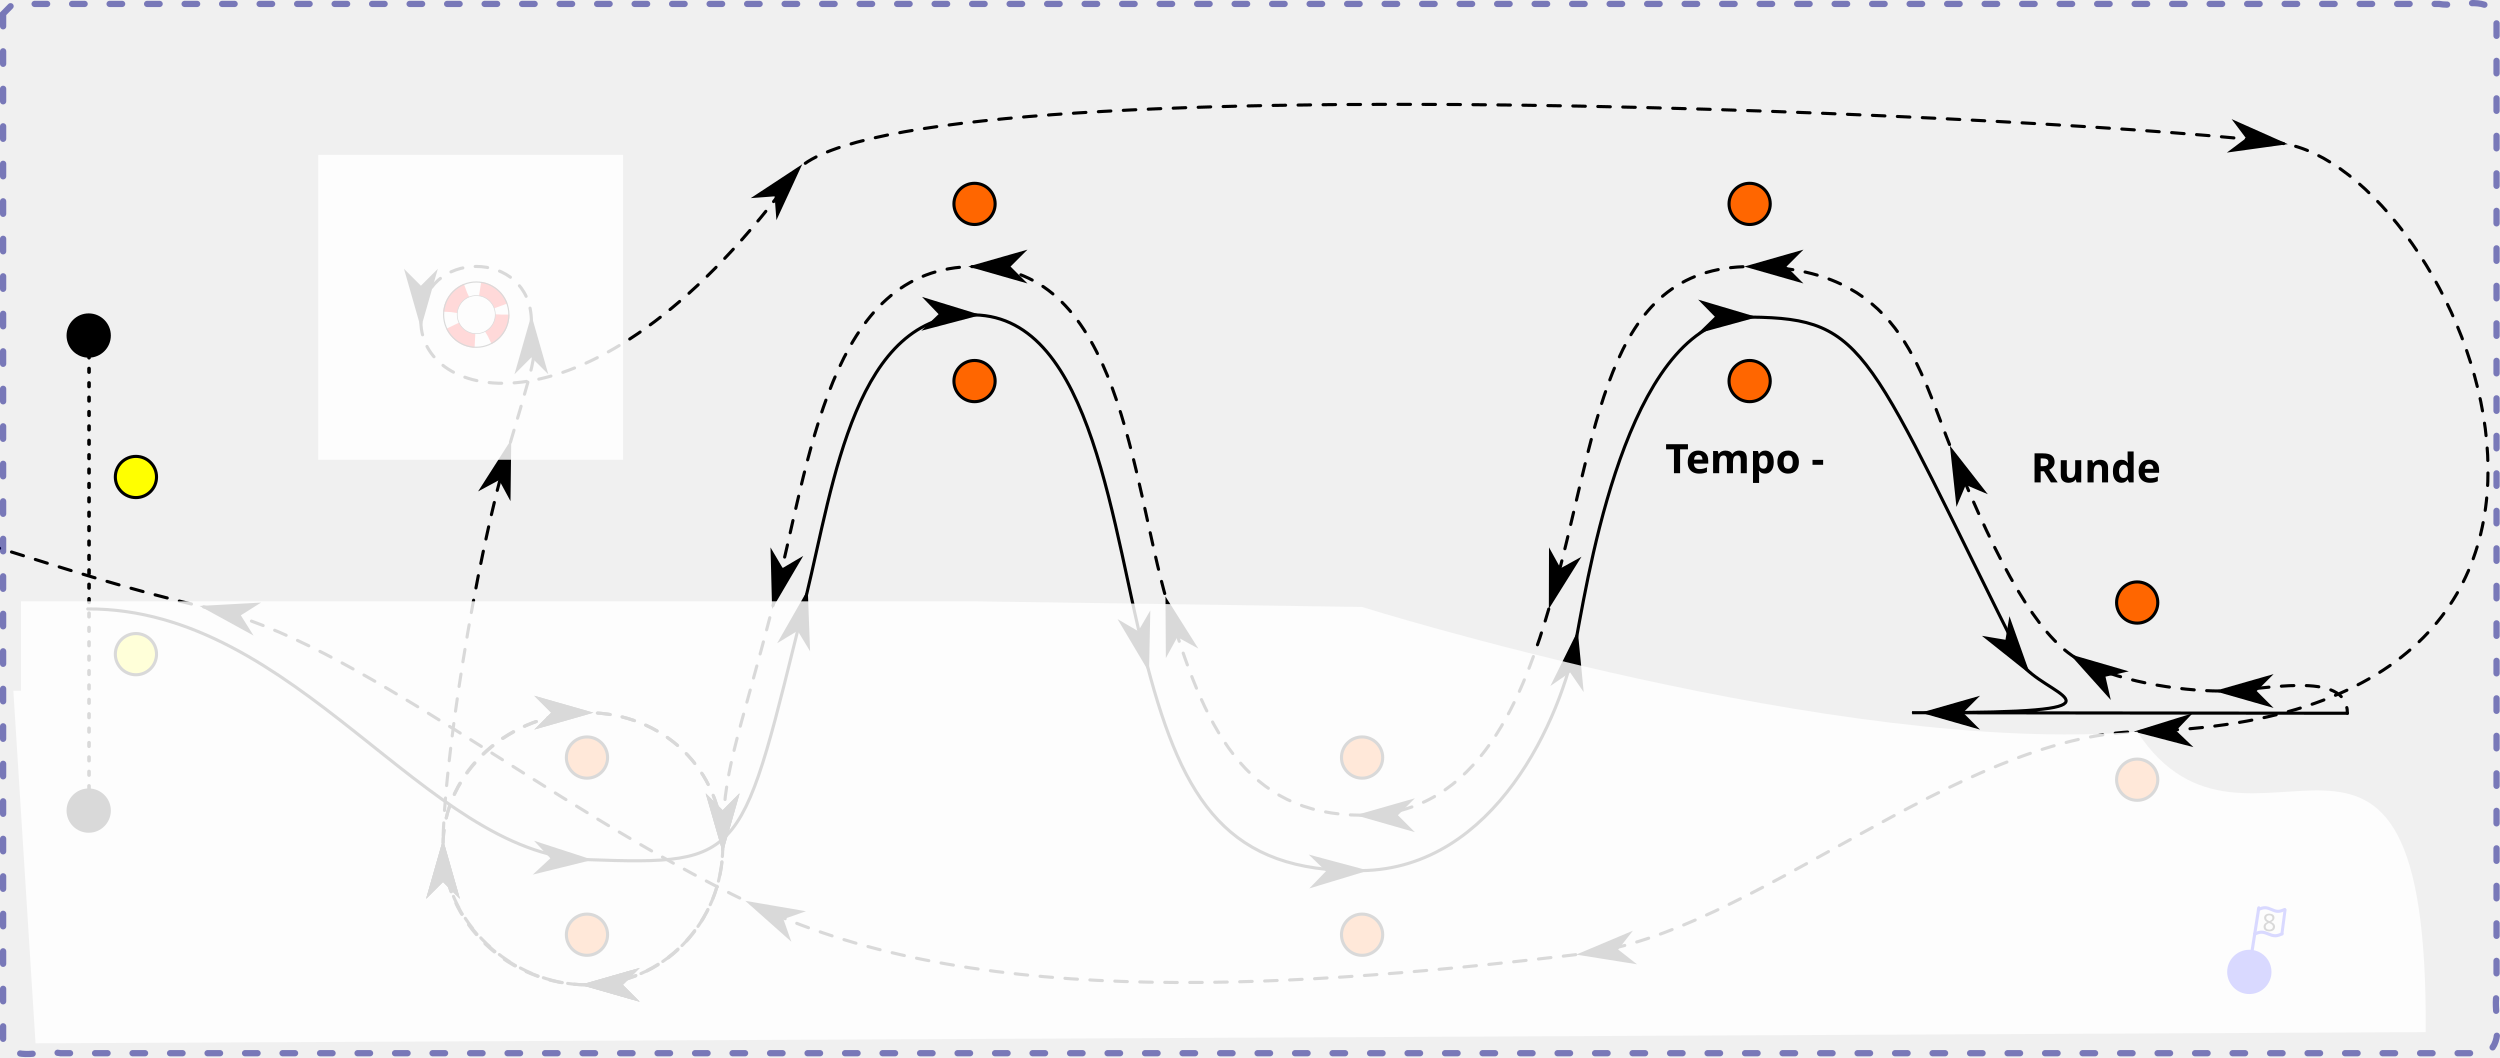
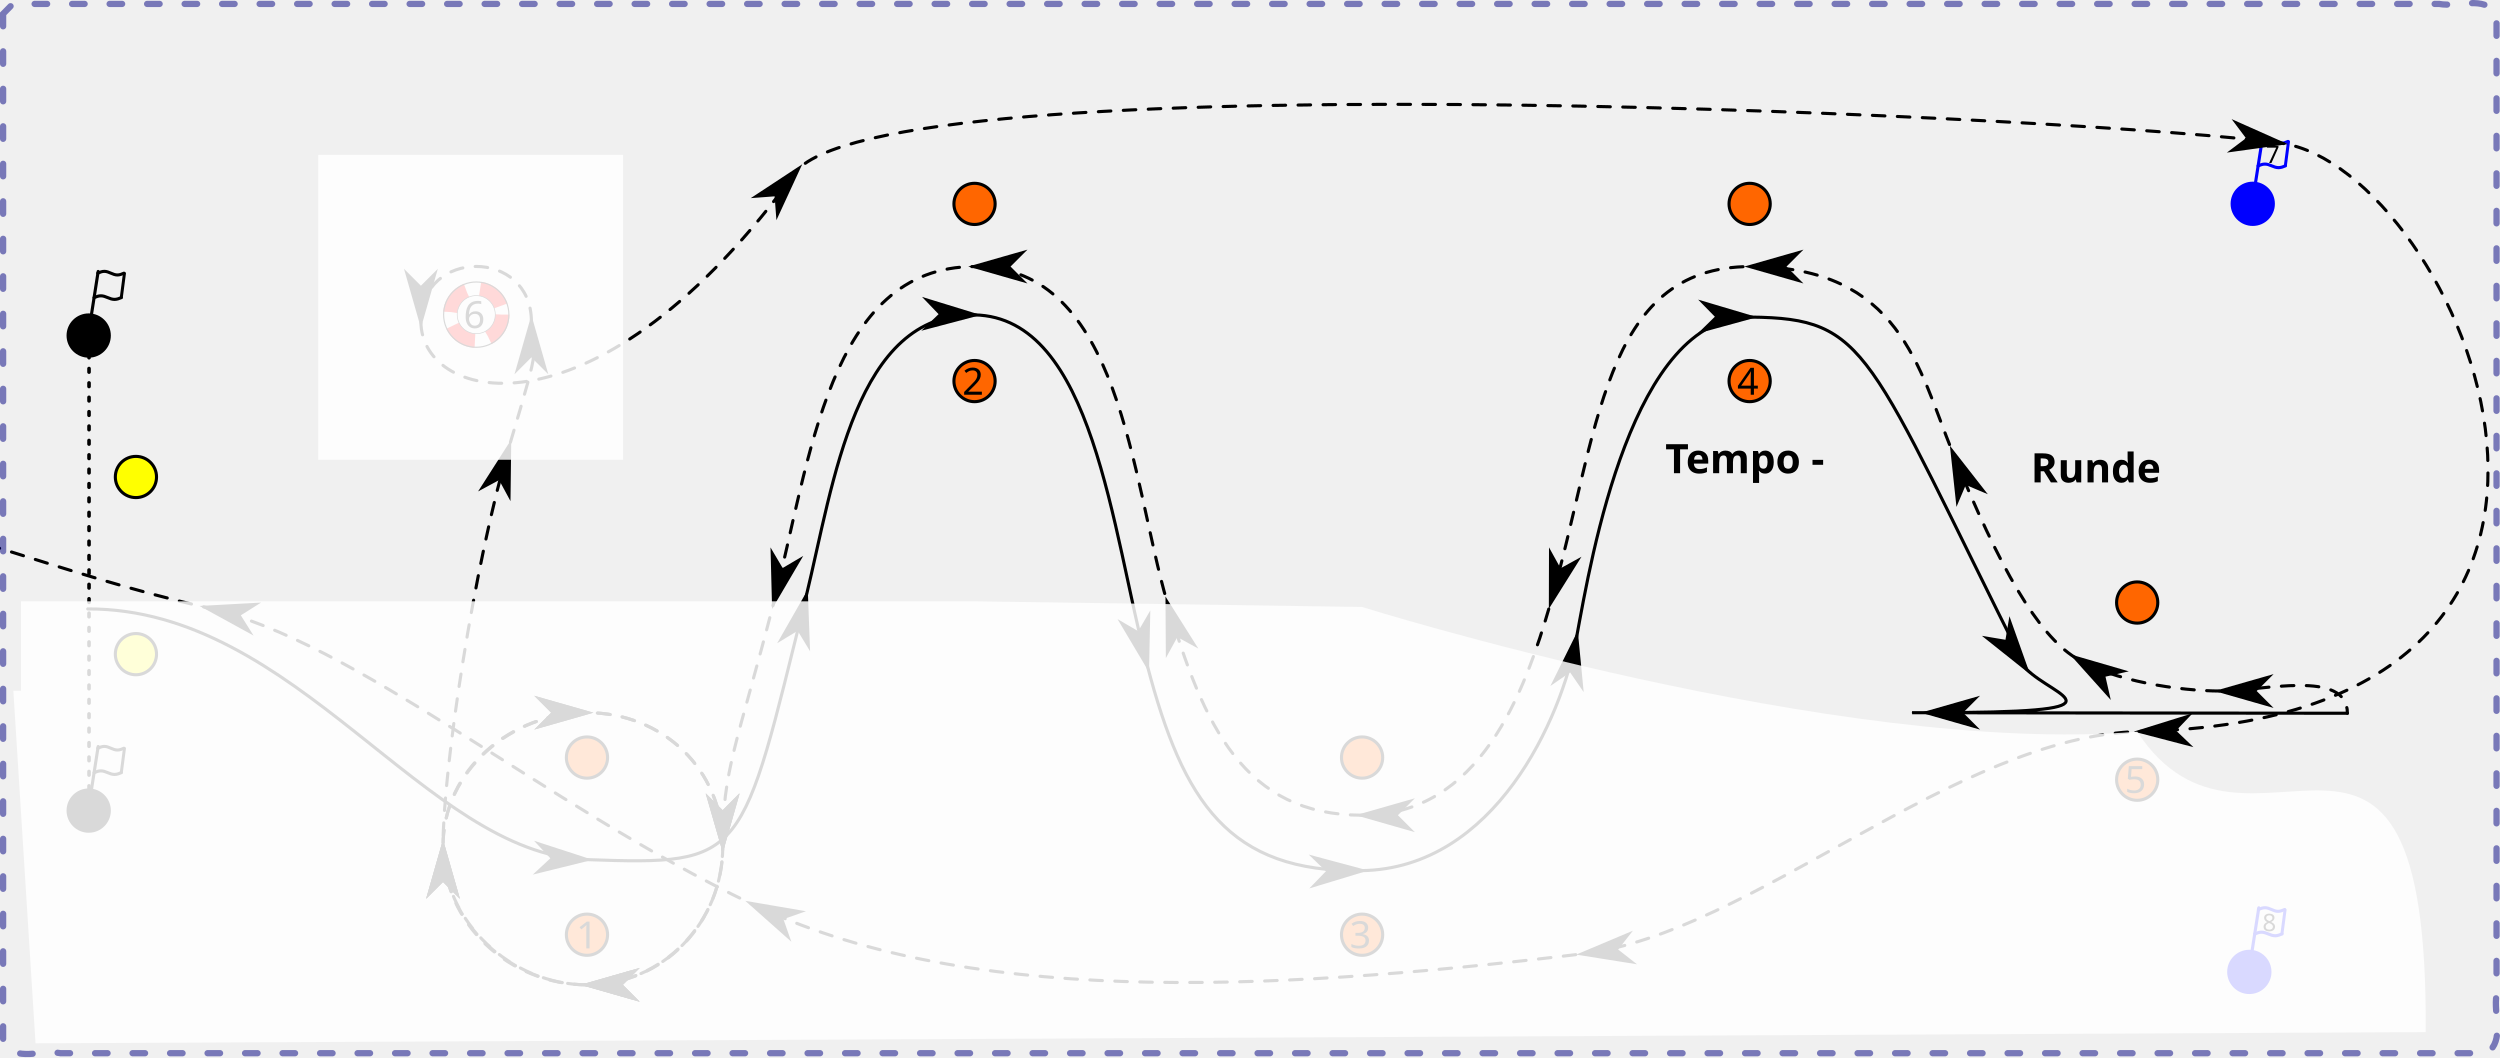
<svg xmlns="http://www.w3.org/2000/svg" version="1.0" id="svg3641" height="360.829" width="853.326" style="enable-background:new" xml:space="preserve">
  <defs id="arrows">
    <marker id="RazorWire" refX="0" refY="0" orient="auto" style="overflow:visible">
      <path id="path5527" style="fill:#34ff00;fill-opacity:1;fill-rule:evenodd;stroke:#34ff00;stroke-width:0.085pt;stroke-opacity:1" d="M 0.019,-0.632 V 0.595 L -6.621,2.568 H 9.113 L 2.979,0.595 V -0.632 L 9.166,-2.472 H -6.594 Z" />
    </marker>
    <marker orient="auto" refY="0" refX="0" id="Scissors" style="overflow:visible">
      <path id="schere" d="M 9.696,-3.847 C 8.661,-5.095 6.794,-5.052 5.4,-4.515 l -8.76,3.283 c -2.548,-1.394 -5.065,-0.995 -5.065,-1.673 0,-0.53 0.487,-0.414 0.414,-1.795 -0.07,-1.326 -1.454,-2.307 -2.763,-2.22 -1.309,-0.008 -2.666,0.995 -2.678,2.379 -0.098,1.393 1.074,2.688 2.461,2.779 1.624,0.242 4.499,-0.742 5.848,1.676 C -6.148,1.766 -7.931,1.771 -9.543,1.679 -10.882,1.602 -12.489,1.985 -13.128,3.301 c -0.617,1.261 -0.012,3.056 1.405,3.442 1.43,0.525 3.393,-0.138 3.733,-1.782 0.262,-1.267 -0.635,-1.862 -0.291,-2.322 0.26,-0.347 1.91,-0.146 4.85,-1.466 L 6.055,4.515 C 7.253,4.85 8.718,4.839 9.78,3.66 L -0.055,-0.057 Z M -9.832,-5.874 c 1.381,0.771 1.268,2.862 -0.167,3.268 -1.298,0.452 -2.956,-0.81 -2.542,-2.216 0.242,-1.154 1.764,-1.579 2.709,-1.052 z m 0.06,8.552 c 1.441,0.532 1.196,2.97 -0.269,3.298 -0.972,0.337 -2.361,-0.148 -2.459,-1.293 -0.189,-1.392 1.446,-2.65 2.728,-2.005 z" style="fill:#34ff00;fill-opacity:1;stroke:#34ff00;stroke-width:1.067;stroke-opacity:1" />
    </marker>
    <marker orient="auto" refY="0" refX="0" id="Legs" style="overflow:visible">
      <g id="g5494" transform="scale(-0.7)" style="fill:#34ff00;fill-opacity:1;stroke:#34ff00;stroke-opacity:1">
        <g id="g5496" transform="matrix(0,-1,-1,0,22.0892,22.73484)" style="fill:#34ff00;fill-opacity:1;stroke:#34ff00;stroke-opacity:1">
          <path id="path5498" d="m 22.636,22.054 c -7.371,5.036 -2.618,7.047 -6.23,14.339" style="fill:#34ff00;fill-opacity:1;fill-rule:evenodd;stroke:#34ff00;stroke-width:1.067pt;stroke-opacity:1" />
          <path id="path5500" d="m 22.825,21.918 c -1.451,8.904 3.772,9.355 4.805,14.747" style="fill:#34ff00;fill-opacity:1;fill-rule:evenodd;stroke:#34ff00;stroke-width:1.067pt;stroke-opacity:1" />
        </g>
        <path id="path5502" d="m -15.029,-7.181 -0.984,4.313 4.227,-1.305 z" style="fill:#34ff00;fill-opacity:1;fill-rule:evenodd;stroke:#34ff00;stroke-width:1.067pt;stroke-opacity:1" />
        <path id="path5504" d="m -16.23,4.861 1.999,3.946 2.418,-3.704 z" style="fill:#34ff00;fill-opacity:1;fill-rule:evenodd;stroke:#34ff00;stroke-width:1.067pt;stroke-opacity:1" />
      </g>
    </marker>
    <linearGradient id="linearGradient5477">
      <stop style="stop-color:#57e307;stop-opacity:1;" offset="0" id="stop5479" />
    </linearGradient>
    <marker style="overflow:visible" id="Arrow1Lend" refX="0" refY="0" orient="auto">
      <path style="fill-rule:evenodd;stroke:#000000;stroke-width:0.853pt;marker-start:none" d="M -10.667,0 -14.933,4.267 0,0 -14.933,-4.267 Z" id="path3104" />
    </marker>
    <marker style="overflow:visible" id="Arrow1Lstart" refX="0" refY="0" orient="auto">
      <path style="fill-rule:evenodd;stroke:#000000;stroke-width:0.853pt;marker-start:none" d="M 10.667,0 14.933,-4.267 0,0 14.933,4.267 Z" id="path3282" />
    </marker>
    <marker style="overflow:visible" id="Arrow1Lstart-7" refX="0" refY="0" orient="auto">
      <path style="fill-rule:evenodd;stroke:#000000;stroke-width:0.853pt;marker-start:none" d="M 10.667,0 14.933,-4.267 0,0 14.933,4.267 Z" id="path3282-4" />
    </marker>
    <marker style="overflow:visible" id="Arrow1Lend-6" refX="0" refY="0" orient="auto">
      <path style="fill-rule:evenodd;stroke:#000000;stroke-width:0.853pt;marker-start:none" d="M -10.667,0 -14.933,4.267 0,0 -14.933,-4.267 Z" id="path3104-0" />
    </marker>
  </defs>
  <g transform="translate(-215.4445,-435.3955)" style="display:inline" id="Parcours">
    <defs id="defs2076" />
    <g id="g1" />
    <g id="layer6" style="display:inline">
      <g transform="translate(18.94796,85.04597)" id="Zeitnahme" style="display:inline">
        <g id="g13156" transform="translate(-177.6378,-94.48819)">
          <path style="fill:#000000;fill-opacity:1;stroke:#000000;stroke-width:1.762" d="m 411.087,559.37 c 0,-3.685 -2.986,-6.678 -6.678,-6.678 -3.683,0 -6.678,2.987 -6.678,6.678 0,3.685 2.987,6.678 6.678,6.678 3.685,0 6.678,-2.987 6.678,-6.678 z" id="path13158" />
        </g>
        <g id="g13172" transform="translate(-177.6378,67.66194)">
          <path style="fill:#000000;fill-opacity:1;stroke:#000000;stroke-width:1.762" d="m 411.087,559.37 c 0,-3.685 -2.986,-6.678 -6.678,-6.678 -3.683,0 -6.678,2.987 -6.678,6.678 0,3.685 2.987,6.678 6.678,6.678 3.685,0 6.678,-2.987 6.678,-6.678 z" id="path13174" />
        </g>
        <path style="fill:none;stroke:#000000;stroke-width:1.228;stroke-linecap:round;stroke-linejoin:miter;stroke-miterlimit:4;stroke-dasharray:1.228, 3.684;stroke-dashoffset:0;stroke-opacity:1" d="m 226.886,466.315 c 0,23.379 0,46.759 0,70.138 0,19.991 0,67.885 0,87.271" id="path14169" />
      </g>
      <g transform="translate(113.4362,157.2769)" id="Tor1" style="display:inline;fill:#ff6600">
        <path style="fill:#ff6600;stroke:#000000;stroke-width:1.056" d="m 309.393,536.693 c 0,-3.883 -3.149,-7.032 -7.031,-7.032 -3.881,0 -7.031,3.148 -7.031,7.032 0,3.883 3.15,7.031 7.031,7.031 3.882,0 7.031,-3.147 7.031,-7.031 z" id="Tor1_innen" />
        <path style="fill:#ff6600;stroke:#000000;stroke-width:1.056" d="m 309.393,597.166 c 0,-3.883 -3.149,-7.032 -7.031,-7.032 -3.881,0 -7.031,3.148 -7.031,7.032 0,3.883 3.15,7.031 7.031,7.031 3.882,0 7.031,-3.147 7.031,-7.031 z" id="Tor1_aussen" />
      </g>
      <g transform="translate(226.8221,-31.69941)" id="Tor2" style="display:inline;fill:#ff6600">
        <path style="fill:#ff6600;stroke:#000000;stroke-width:1.056" d="m 328.291,536.693 c 0,-3.883 -3.149,-7.032 -7.031,-7.032 -3.881,0 -7.031,3.148 -7.031,7.032 0,3.883 3.15,7.031 7.031,7.031 3.882,0 7.031,-3.147 7.031,-7.031 z" id="Tor2_aussen" />
        <path style="fill:#ff6600;stroke:#000000;stroke-width:1.056" d="m 328.291,597.166 c 0,-3.883 -3.149,-7.032 -7.031,-7.032 -3.881,0 -7.031,3.148 -7.031,7.032 0,3.883 3.15,7.031 7.031,7.031 3.882,0 7.031,-3.147 7.031,-7.031 z" id="Tor2_innen" />
      </g>
      <g transform="translate(340.2078,157.2769)" id="Tor3" style="display:inline;fill:#ff6600">
        <path style="fill:#ff6600;stroke:#000000;stroke-width:1.056" d="m 347.189,536.693 c 0,-3.883 -3.149,-7.032 -7.031,-7.032 -3.881,0 -7.031,3.148 -7.031,7.032 0,3.883 3.15,7.031 7.031,7.031 3.882,0 7.031,-3.147 7.031,-7.031 z" id="Tor3_innen" />
        <path style="fill:#ff6600;stroke:#000000;stroke-width:1.056" d="m 347.189,597.166 c 0,-3.883 -3.149,-7.032 -7.031,-7.032 -3.881,0 -7.031,3.148 -7.031,7.032 0,3.883 3.15,7.031 7.031,7.031 3.882,0 7.031,-3.147 7.031,-7.031 z" id="Tor3_aussen" />
      </g>
      <g transform="translate(453.5935,-31.69941)" id="Tor4" style="display:inline;fill:#ff6600">
        <path style="fill:#ff6600;stroke:#000000;stroke-width:1.056" d="m 366.086,536.693 c 0,-3.883 -3.149,-7.032 -7.031,-7.032 -3.881,0 -7.031,3.148 -7.031,7.032 0,3.883 3.15,7.031 7.031,7.031 3.882,0 7.031,-3.147 7.031,-7.031 z" id="Tor4_aussen" />
        <path style="fill:#ff6600;stroke:#000000;stroke-width:1.056" d="m 366.086,597.166 c 0,-3.883 -3.149,-7.032 -7.031,-7.032 -3.881,0 -7.031,3.148 -7.031,7.032 0,3.883 3.15,7.031 7.031,7.031 3.882,0 7.031,-3.147 7.031,-7.031 z" id="Tor4_innen" />
      </g>
      <g transform="translate(566.9793,104.3635)" id="Tor5" style="display:inline;fill:#ff6600">
        <path style="fill:#ff6600;stroke:#000000;stroke-width:1.056" d="m 384.984,536.693 c 0,-3.883 -3.149,-7.032 -7.031,-7.032 -3.881,0 -7.031,3.148 -7.031,7.032 0,3.883 3.15,7.031 7.031,7.031 3.882,0 7.031,-3.147 7.031,-7.031 z" id="Tor5_oben" />
        <path style="fill:#ff6600;stroke:#000000;stroke-width:1.056" d="m 384.984,597.166 c 0,-3.883 -3.149,-7.032 -7.031,-7.032 -3.881,0 -7.031,3.148 -7.031,7.032 0,3.883 3.15,7.031 7.031,7.031 3.882,0 7.031,-3.147 7.031,-7.031 z" id="Tor5_unten" />
      </g>
      <g transform="translate(18.94796,138.3793)" id="Schikane" style="display:inline">
        <g style="fill:none" id="Ring">
          <ellipse id="path8826" style="fill:none;stroke:#ff0000;stroke-width:4.821;stroke-linecap:butt;stroke-linejoin:round;stroke-miterlimit:4;stroke-dasharray:9.643, 4.821;stroke-dashoffset:0;stroke-opacity:1" cx="359.055" cy="404.409" rx="8.928" ry="8.928" />
          <ellipse style="display:inline;fill:none;stroke:#000000;stroke-width:0.229;stroke-linecap:round;stroke-linejoin:round;stroke-miterlimit:4;stroke-dasharray:none;stroke-dashoffset:0;stroke-opacity:1" id="path3620" cx="359.055" cy="404.409" rx="6.5" ry="6.5" />
          <ellipse style="display:inline;fill:none;stroke:#000000;stroke-width:0.393;stroke-linecap:round;stroke-linejoin:round;stroke-miterlimit:4;stroke-dasharray:none;stroke-dashoffset:0;stroke-opacity:1" id="path2733" cx="359.055" cy="404.409" rx="11.142" ry="11.142" />
        </g>
      </g>
      <g transform="translate(-40.52031,61.51377)" id="Start+Ziel" style="display:inline">
        <path style="fill:#ffff00;stroke:#000000;stroke-width:1.056" d="m 309.393,536.693 c 0,-3.883 -3.149,-7.032 -7.031,-7.032 -3.881,0 -7.031,3.148 -7.031,7.032 0,3.883 3.15,7.031 7.031,7.031 3.882,0 7.031,-3.147 7.031,-7.031 z" id="Tor1_innen-7" />
        <path style="fill:#ffff00;stroke:#000000;stroke-width:1.056" d="m 309.393,597.166 c 0,-3.883 -3.149,-7.032 -7.031,-7.032 -3.881,0 -7.031,3.148 -7.031,7.032 0,3.883 3.15,7.031 7.031,7.031 3.882,0 7.031,-3.147 7.031,-7.031 z" id="Tor1_aussen-3" />
      </g>
    </g>
  </g>
+   <g transform="translate(-215.4445,-435.3955)" style="display:inline" id="ParcoursLabel">
+     <defs id="defs2832" />
+     <g id="g3113" style="display:inline">
+       <text xml:space="preserve" style="font-style:normal;font-weight:normal;font-size:12.8px;line-height:0%;font-family:'Arial Black';display:inline;fill:#000000;fill-opacity:1;stroke:none;stroke-width:1.067" x="373.691" y="547.37" id="text3034">
+         <tspan id="tspan3032" x="373.691" y="547.37" style="font-size:12.8px;line-height:1.25;stroke-width:1.067">6</tspan>
+       </text>
+       <text xml:space="preserve" style="font-style:normal;font-weight:normal;font-size:12.8px;line-height:0%;font-family:'Arial Black';display:inline;fill:#000000;fill-opacity:1;stroke:none;stroke-width:1.067" x="412.13" y="759.102" id="text3038">
+         <tspan id="tspan3036" x="412.13" y="759.102" style="font-size:12.8px;line-height:1.25;stroke-width:1.067">1</tspan>
+       </text>
+       <text xml:space="preserve" style="font-style:normal;font-weight:normal;font-size:12.8px;line-height:0%;font-family:'Arial Black';display:inline;fill:#000000;fill-opacity:1;stroke:none;stroke-width:1.067" x="808.383" y="570.125" id="text3042">
+         <tspan id="tspan3040" x="808.383" y="570.125" style="font-size:12.8px;line-height:1.25;stroke-width:1.067">4</tspan>
+       </text>
+       <text xml:space="preserve" style="font-style:normal;font-weight:normal;font-size:12.8px;line-height:0%;font-family:'Arial Black';display:inline;fill:#000000;fill-opacity:1;stroke:none;stroke-width:1.067" x="940.704" y="706.032" id="text3046">
+         <tspan id="tspan3044" x="940.704" y="706.032" style="font-size:12.8px;line-height:1.25;stroke-width:1.067">5</tspan>
+       </text>
+       <text xml:space="preserve" style="font-style:normal;font-weight:normal;font-size:12.8px;line-height:0%;font-family:'Arial Black';display:inline;fill:#000000;fill-opacity:1;stroke:none;stroke-width:1.067" x="676.131" y="759.024" id="text3050">
+         <tspan id="tspan3048" x="676.131" y="759.024" style="font-size:12.8px;line-height:1.25;stroke-width:1.067">3</tspan>
+       </text>
+       <g transform="translate(579.9631,-35.51099)" id="g3068" style="display:inline">
+         <path id="path3052" d="m 411.087,540.472 c 0,-3.685 -2.986,-6.678 -6.678,-6.678 -3.683,0 -6.678,2.987 -6.678,6.678 0,3.685 2.987,6.678 6.678,6.678 3.685,0 6.678,-2.987 6.678,-6.678 z" style="fill:#0000ff;fill-opacity:1;stroke:#0000ff;stroke-width:1.762" />
+         <g style="stroke:#0000ff" id="g3062">
+           <path id="path3054" d="m 407.511,519.18 c 0.372,-0.161 0.745,-0.325 1.117,-0.438 0.372,-0.114 0.744,-0.181 1.117,-0.181 0.372,0 0.744,0.063 1.117,0.181 0.372,0.113 0.744,0.273 1.116,0.438 0.369,0.16 0.745,0.321 1.117,0.434 0.369,0.114 0.745,0.181 1.117,0.181 0.368,0 0.745,-0.064 1.117,-0.181 0.368,-0.113 0.744,-0.274 1.117,-0.434" style="fill:none;stroke:#0000ff;stroke-width:1.052;stroke-linecap:round;stroke-linejoin:round" />
+           <path id="path3056" d="m 407.643,518.601 -2.7,17.3 v 0.258 0" style="fill:none;stroke:#0000ff;stroke-width:1.067;stroke-linecap:round;stroke-linejoin:round" />
+           <path id="path3058" d="m 406.246,527.522 c 0.384,-0.158 0.775,-0.317 1.163,-0.429 0.383,-0.113 0.775,-0.179 1.163,-0.179 0.383,0 0.774,0.062 1.163,0.179 0.387,0.112 0.774,0.271 1.163,0.429 0.387,0.159 0.774,0.317 1.162,0.433 0.388,0.109 0.775,0.175 1.163,0.175 0.388,0 0.775,-0.062 1.163,-0.175 0.387,-0.112 0.775,-0.271 1.163,-0.433" style="fill:none;stroke:#0000ff;stroke-width:1.067;stroke-linecap:round;stroke-linejoin:round" />
+           <path id="path3060" d="m 416.604,519.31 -1.039,7.969 v 0.12 0" style="fill:none;stroke:#0000ff;stroke-width:1.024;stroke-linecap:round" />
+         </g>
+         <text xml:space="preserve" style="font-style:normal;font-weight:normal;font-size:12.8px;line-height:0%;font-family:'Arial Black';fill:#000000;fill-opacity:1;stroke:none;stroke-width:1.067" x="408.873" y="526.543" id="text3066">
+           <tspan id="tspan3064" x="408.873" y="526.543" style="font-size:8.242px;line-height:1.25;stroke-width:1.067">7</tspan>
+         </text>
+       </g>
+       <text xml:space="preserve" style="font-style:normal;font-weight:normal;font-size:12.8px;line-height:0%;font-family:'Arial Black';display:inline;fill:#000000;fill-opacity:1;stroke:none;stroke-width:1.067" x="543.926" y="570.125" id="text3090">
+         <tspan id="tspan3088" x="543.926" y="570.125" style="font-size:12.8px;line-height:1.25;stroke-width:1.067">2</tspan>
+       </text>
+       <g id="g3100">
+         <path id="path3092" d="m 248.821,528.636 c 0.372,-0.161 0.745,-0.325 1.117,-0.438 0.372,-0.114 0.744,-0.181 1.117,-0.181 0.372,0 0.744,0.063 1.117,0.181 0.372,0.113 0.744,0.273 1.116,0.438 0.369,0.16 0.745,0.321 1.117,0.434 0.369,0.114 0.745,0.181 1.117,0.181 0.368,0 0.745,-0.064 1.117,-0.181 0.368,-0.113 0.744,-0.274 1.117,-0.434" style="display:inline;fill:none;stroke:#000000;stroke-width:1.052;stroke-linecap:round;stroke-linejoin:round" />
+         <path id="path3094" d="m 248.953,528.057 -2.7,17.3 v 0.258 0" style="display:inline;fill:none;stroke:#000000;stroke-width:1.067;stroke-linecap:round;stroke-linejoin:round" />
+         <path id="path3096" d="m 247.556,536.977 c 0.384,-0.158 0.775,-0.317 1.163,-0.429 0.383,-0.113 0.775,-0.179 1.163,-0.179 0.383,0 0.774,0.062 1.163,0.179 0.387,0.112 0.774,0.271 1.163,0.429 0.387,0.159 0.774,0.317 1.162,0.433 0.388,0.109 0.775,0.175 1.163,0.175 0.388,0 0.775,-0.062 1.163,-0.175 0.387,-0.112 0.775,-0.271 1.163,-0.433" style="display:inline;fill:none;stroke:#000000;stroke-width:1.067;stroke-linecap:round;stroke-linejoin:round" />
+         <path id="path3098" d="m 257.914,528.766 -1.039,7.969 v 0.12 0" style="display:inline;fill:none;stroke:#000000;stroke-width:1.024;stroke-linecap:round" />
+       </g>
+       <g id="g3111">
+         <path id="path3102" d="m 248.821,690.786 c 0.372,-0.161 0.745,-0.325 1.117,-0.438 0.372,-0.114 0.744,-0.181 1.117,-0.181 0.372,0 0.744,0.063 1.117,0.181 0.372,0.113 0.744,0.273 1.116,0.438 0.369,0.16 0.745,0.321 1.117,0.434 0.369,0.114 0.745,0.181 1.117,0.181 0.368,0 0.745,-0.064 1.117,-0.181 0.368,-0.113 0.744,-0.274 1.117,-0.434" style="display:inline;fill:none;stroke:#000000;stroke-width:1.052;stroke-linecap:round;stroke-linejoin:round" />
+         <path id="path3105" d="m 248.953,690.207 -2.7,17.3 v 0.258 0" style="display:inline;fill:none;stroke:#000000;stroke-width:1.067;stroke-linecap:round;stroke-linejoin:round" />
+         <path id="path3107" d="m 247.556,699.127 c 0.384,-0.158 0.775,-0.317 1.163,-0.429 0.383,-0.113 0.775,-0.179 1.163,-0.179 0.383,0 0.774,0.062 1.163,0.179 0.387,0.112 0.774,0.271 1.163,0.429 0.387,0.159 0.774,0.317 1.162,0.433 0.388,0.109 0.775,0.175 1.163,0.175 0.388,0 0.775,-0.062 1.163,-0.175 0.387,-0.112 0.775,-0.271 1.163,-0.433" style="display:inline;fill:none;stroke:#000000;stroke-width:1.067;stroke-linecap:round;stroke-linejoin:round" />
+         <path id="path3109" d="m 257.914,690.916 -1.039,7.969 v 0.12 0" style="display:inline;fill:none;stroke:#000000;stroke-width:1.024;stroke-linecap:round" />
+       </g>
+     </g>
+   </g>
  <g transform="translate(363.3543,-208.7303)" id="SpeedbojeKlasse7" style="display:inline;enable-background:new">
    <path id="path2174" d="m 411.087,540.472 c 0,-3.685 -2.986,-6.678 -6.678,-6.678 -3.683,0 -6.678,2.987 -6.678,6.678 0,3.685 2.987,6.678 6.678,6.678 3.685,0 6.678,-2.987 6.678,-6.678 z" style="fill:#0000ff;fill-opacity:1;stroke:#0000ff;stroke-width:1.762" />
    <g style="fill:none;stroke:#0000ff" id="g2184">
      <path id="path2176" d="m 407.511,519.18 c 0.372,-0.161 0.745,-0.325 1.117,-0.438 0.372,-0.114 0.744,-0.181 1.117,-0.181 0.372,0 0.744,0.063 1.117,0.181 0.372,0.113 0.744,0.273 1.116,0.438 0.369,0.16 0.745,0.321 1.117,0.434 0.369,0.114 0.745,0.181 1.117,0.181 0.368,0 0.745,-0.064 1.117,-0.181 0.368,-0.113 0.744,-0.274 1.117,-0.434" style="fill:none;stroke:#0000ff;stroke-width:1.052;stroke-linecap:round;stroke-linejoin:round" />
      <path id="path2178" d="m 407.643,518.601 -2.7,17.3 v 0.258 0" style="fill:none;stroke:#0000ff;stroke-width:1.067;stroke-linecap:round;stroke-linejoin:round" />
      <path id="path2180" d="m 406.246,527.522 c 0.384,-0.158 0.775,-0.317 1.163,-0.429 0.383,-0.113 0.775,-0.179 1.163,-0.179 0.383,0 0.774,0.062 1.163,0.179 0.387,0.112 0.774,0.271 1.163,0.429 0.387,0.159 0.774,0.317 1.162,0.433 0.388,0.109 0.775,0.175 1.163,0.175 0.388,0 0.775,-0.062 1.163,-0.175 0.387,-0.112 0.775,-0.271 1.163,-0.433" style="fill:none;stroke:#0000ff;stroke-width:1.067;stroke-linecap:round;stroke-linejoin:round" />
      <path id="path2182" d="m 416.604,519.31 -1.039,7.969 v 0.12 0" style="fill:none;stroke:#0000ff;stroke-width:1.024;stroke-linecap:round" />
    </g>
    <text xml:space="preserve" style="font-style:normal;font-weight:normal;font-size:12.8px;line-height:0%;font-family:'Arial Black';fill:#000000;fill-opacity:1;stroke:none;stroke-width:1.067" x="408.873" y="526.543" id="text2188">
      <tspan id="tspan2186" x="408.873" y="526.543" style="font-size:8.242px;line-height:1.25;stroke-width:1.067">8</tspan>
    </text>
  </g>
  <g id="Klasse7_rc4" style="display:inline" transform="translate(-215.4445,-435.3955)">
    <path style="display:inline;fill:none;stroke:#000000;stroke-width:1.066;stroke-linecap:round;stroke-linejoin:round;stroke-miterlimit:4;stroke-dasharray:4.263, 4.263;stroke-dashoffset:0;stroke-opacity:1;marker-start:none;marker-mid:url(#Arrow1Lstart);marker-end:none" d="m 169.627,612.629 c 24.841,0 64.796,18.43 116.087,30.086 51.291,11.657 114.505,66.713 186.112,101.122 71.607,34.41 171.771,30.705 283.805,17.129 57.817,-7.006 127.339,-74.447 190.359,-75.906 191.17,-4.428 108.114,-192.294 48.186,-200.775 -59.928,-8.481 -467.419,-29.183 -506.35,8.862 -68.294,94.744 -128.713,79.877 -128.713,52.004 0,-25.079 37.712,-25.079 37.712,0 0,15.274 4.503,2.236 -7.509,42.396 -12.012,40.159 -22.661,110.333 -22.663,136.631 -0.002,25.87 23.429,47.369 49.146,47.369 25.717,0 46.349,-21 46.349,-47.333 0,-26.333 -20.632,-45.56 -46.349,-45.56 -25.717,0 -49.143,19.227 -49.143,45.525 0,26.298 23.427,47.369 49.143,47.369 25.717,0 46.511,-21.463 46.349,-47.369 -0.162,-25.905 4.927,-34.694 17.386,-83.061 12.459,-48.205 18.661,-114.738 68.614,-114.738 49.951,0 53.378,72.457 65.733,114.738 12.355,42.281 26.346,72.534 66.486,72.534 40.14,0 55.394,-41.478 64.356,-72.534 16.463,-57.048 17.376,-114.738 68.292,-114.738 50.916,0 57.354,34.881 68.821,63.194 16.312,40.274 29.187,62.268 41.921,70.278 12.734,8.01 35.576,11.412 49.734,11.412 13.99,0 43.19,-7.596 43.19,7.587" id="path3373" />
    <path style="display:inline;fill:none;stroke:#000000;stroke-width:1.067;stroke-linecap:round;stroke-linejoin:round;stroke-miterlimit:4;stroke-dashoffset:0;stroke-opacity:1;marker-start:none;marker-mid:url(#Arrow1Lstart);marker-end:none" d="m 1016.681,678.851 c 0,0 -181.32,-0.198 -143.404,-0.198 71.653,0 43.372,-5.128 33.803,-14.92 -54.824,-109.218 -53.653,-119.673 -94.066,-120.105 -40.413,-0.433 -54.324,81.519 -59.43,109.238 -5.106,27.719 -27.807,78.951 -73.317,79.705 -45.51,0.754 -60.986,-23.578 -73.189,-69.9 -12.203,-46.322 -18.343,-118.973 -59.026,-119.797 -40.683,-0.824 -47.992,57.187 -57.414,95.945 -22.459,90.358 -20.057,91.969 -75.111,89.98 -55.054,-1.989 -98.673,-85.73 -170.121,-85.558" id="path3375" />
    <path style="display:inline;fill:none;stroke:#000000;stroke-width:1.067;stroke-linecap:round;stroke-linejoin:round;stroke-miterlimit:4;stroke-dasharray:4.267, 4.267;stroke-dashoffset:3.8;stroke-opacity:1;marker-start:none;marker-mid:url(#Arrow1Lstart);marker-end:none" d="m 462.148,724.213 c 0,-26.333 -20.632,-45.56 -46.349,-45.56 -25.717,0 -49.143,19.827 -49.143,45.56 0,26.47 22.661,47.333 49.143,47.333 26.47,0 46.349,-21.463 46.349,-47.333 z" id="path3377" />
    <text xml:space="preserve" style="font-style:normal;font-weight:normal;font-size:12.8px;line-height:0%;font-family:Verdana;display:inline;fill:#e6e6e6;fill-opacity:1;stroke:none;stroke-width:1.067" x="243.389" y="876.114" id="text3379">
      <tspan x="243.389" y="876.114" id="tspan3381" style="font-size:19.2px;line-height:1.25;stroke-width:1.067">Ablegen - Startlinie - in den Parcours, d.h. außen um die Tore 1 - 2 - 3 - 4 -</tspan>
      <tspan x="243.389" y="900.114" id="tspan3383" style="font-size:19.2px;line-height:1.25;stroke-width:1.067">rückwärts durch das Tor 5 - vorwärts wieder in den Parcours, d.h. durch die Tore</tspan>
      <tspan x="243.389" y="924.114" id="tspan3385" style="font-size:19.2px;line-height:1.25;stroke-width:1.067">4 - 3 - 2 - schnelle Umkreisung des Tores 1 (das Tor 1 bleibt an der Steuerbordseite!) -</tspan>
      <tspan x="243.389" y="948.114" id="tspan3387" style="font-size:19.2px;line-height:1.25;stroke-width:1.067">Schikane an der Tonne 6 - Temporunde: <tspan style="font-weight:bold;font-size:19.2px;fill:#e6e6e6;stroke-width:1.067" id="tspan3389">außen</tspan> an den Toren 2 und 4, um die</tspan>
      <tspan x="243.389" y="972.114" id="tspan3391" style="font-size:19.2px;line-height:1.25;stroke-width:1.067">Tonne 7, <tspan style="font-weight:bold;font-size:19.2px;fill:#e6e6e6;stroke-width:1.067" id="tspan3393">innen</tspan> an den Toren 4 und 2 vorbei - Ziellinie - anlegen.</tspan>
    </text>
    <g id="g3395" transform="translate(18.94796,138.3793)">
      <text id="text3397" y="458.537" x="764.899" style="font-style:normal;font-weight:bold;font-size:12.8px;line-height:0%;font-family:Verdana;fill:#000000;fill-opacity:1;stroke:none;stroke-width:1.067" xml:space="preserve">
        <tspan y="458.537" x="764.899" id="tspan3399" style="font-size:13.867px;line-height:1.25;stroke-width:1.067">Tempo -</tspan>
      </text>
      <text id="text3401" y="461.668" x="889.699" style="font-style:normal;font-weight:bold;font-size:12.8px;line-height:0%;font-family:Verdana;fill:#000000;fill-opacity:1;stroke:none;stroke-width:1.067" xml:space="preserve">
        <tspan y="461.668" x="889.699" id="tspan3403" style="font-size:13.867px;line-height:1.25;stroke-width:1.067">Runde</tspan>
      </text>
    </g>
    <text xml:space="preserve" style="font-style:normal;font-weight:normal;font-size:12.8px;line-height:0%;font-family:Verdana;text-align:center;text-anchor:middle;display:inline;fill:#000000;fill-opacity:1;stroke:none;stroke-width:1.067" x="595.582" y="328.002" id="text3405">
      <tspan id="tspan3407" x="595.582" y="328.002" style="font-weight:bold;font-size:38.4px;line-height:1.25;text-align:center;text-anchor:middle;stroke-width:1.067">DMYV-Jugend</tspan>
      <tspan x="595.582" y="376.002" style="font-weight:bold;font-size:38.4px;line-height:1.25;text-align:center;text-anchor:middle;stroke-width:1.067" id="tspan3409">Motorboot-Slalom</tspan>
      <tspan x="595.582" y="424.002" id="tspan3411" style="font-weight:bold;font-size:38.4px;line-height:1.25;text-align:center;text-anchor:middle;stroke-width:1.067">Klasse 7 rc4</tspan>
    </text>
  </g>
  <g id="Export_Area" style="display:inline;opacity:1" transform="translate(-180.8124,-194.4877)">
    <path style="display:inline;opacity:0.5;fill:none;fill-opacity:1;fill-rule:nonzero;stroke:#000080;stroke-width:2.133;stroke-linecap:round;stroke-linejoin:miter;stroke-miterlimit:4;stroke-dasharray:4.267, 8.533;stroke-dashoffset:0;stroke-opacity:1" d="m 181.879,199.201 c 0,117.134 0,234.268 0,351.402 4.38,6.419 13.104,2.145 19.592,3.374 276.059,0 552.117,0 828.176,0 6.295,-4.466 2.103,-13.361 3.309,-19.977 0,-111.6 0,-223.2 0,-334.8 -4.38,-6.419 -13.104,-2.145 -19.592,-3.374 -276.059,0 -552.117,0 -828.176,0 -1.103,1.125 -2.206,2.25 -3.309,3.374 z" id="rect4816" />
    <g id="Alcatraz_2" style="display:inline">
      <path style="display:inline;opacity:0.85;fill:#ffffff;fill-opacity:1;fill-rule:nonzero;stroke:none;stroke-width:2.133;stroke-linecap:round;stroke-linejoin:miter;stroke-miterlimit:4;stroke-dasharray:4.267, 8.533;stroke-dashoffset:0;stroke-opacity:1" d="m 187.969,399.733 v 30.549 h -2.602 l 7.569,120.32 815.853,-3.817 c 0.895,-140.996 -60.538,-44.701 -98.484,-102.551 -101.724,8.455 -264.577,-42.571 -264.577,-42.571 L 513.375,399.733 Z" id="rect5805" />
      <rect style="display:inline;opacity:0.85;fill:#ffffff;fill-opacity:1;fill-rule:nonzero;stroke:none;stroke-width:2.133;stroke-linecap:round;stroke-linejoin:miter;stroke-miterlimit:4;stroke-dasharray:4.267, 8.533;stroke-dashoffset:0;stroke-opacity:1" id="rect6021" width="104.066" height="104.066" x="289.434" y="247.354" />
    </g>
    <g id="g2" />
  </g>
</svg>
